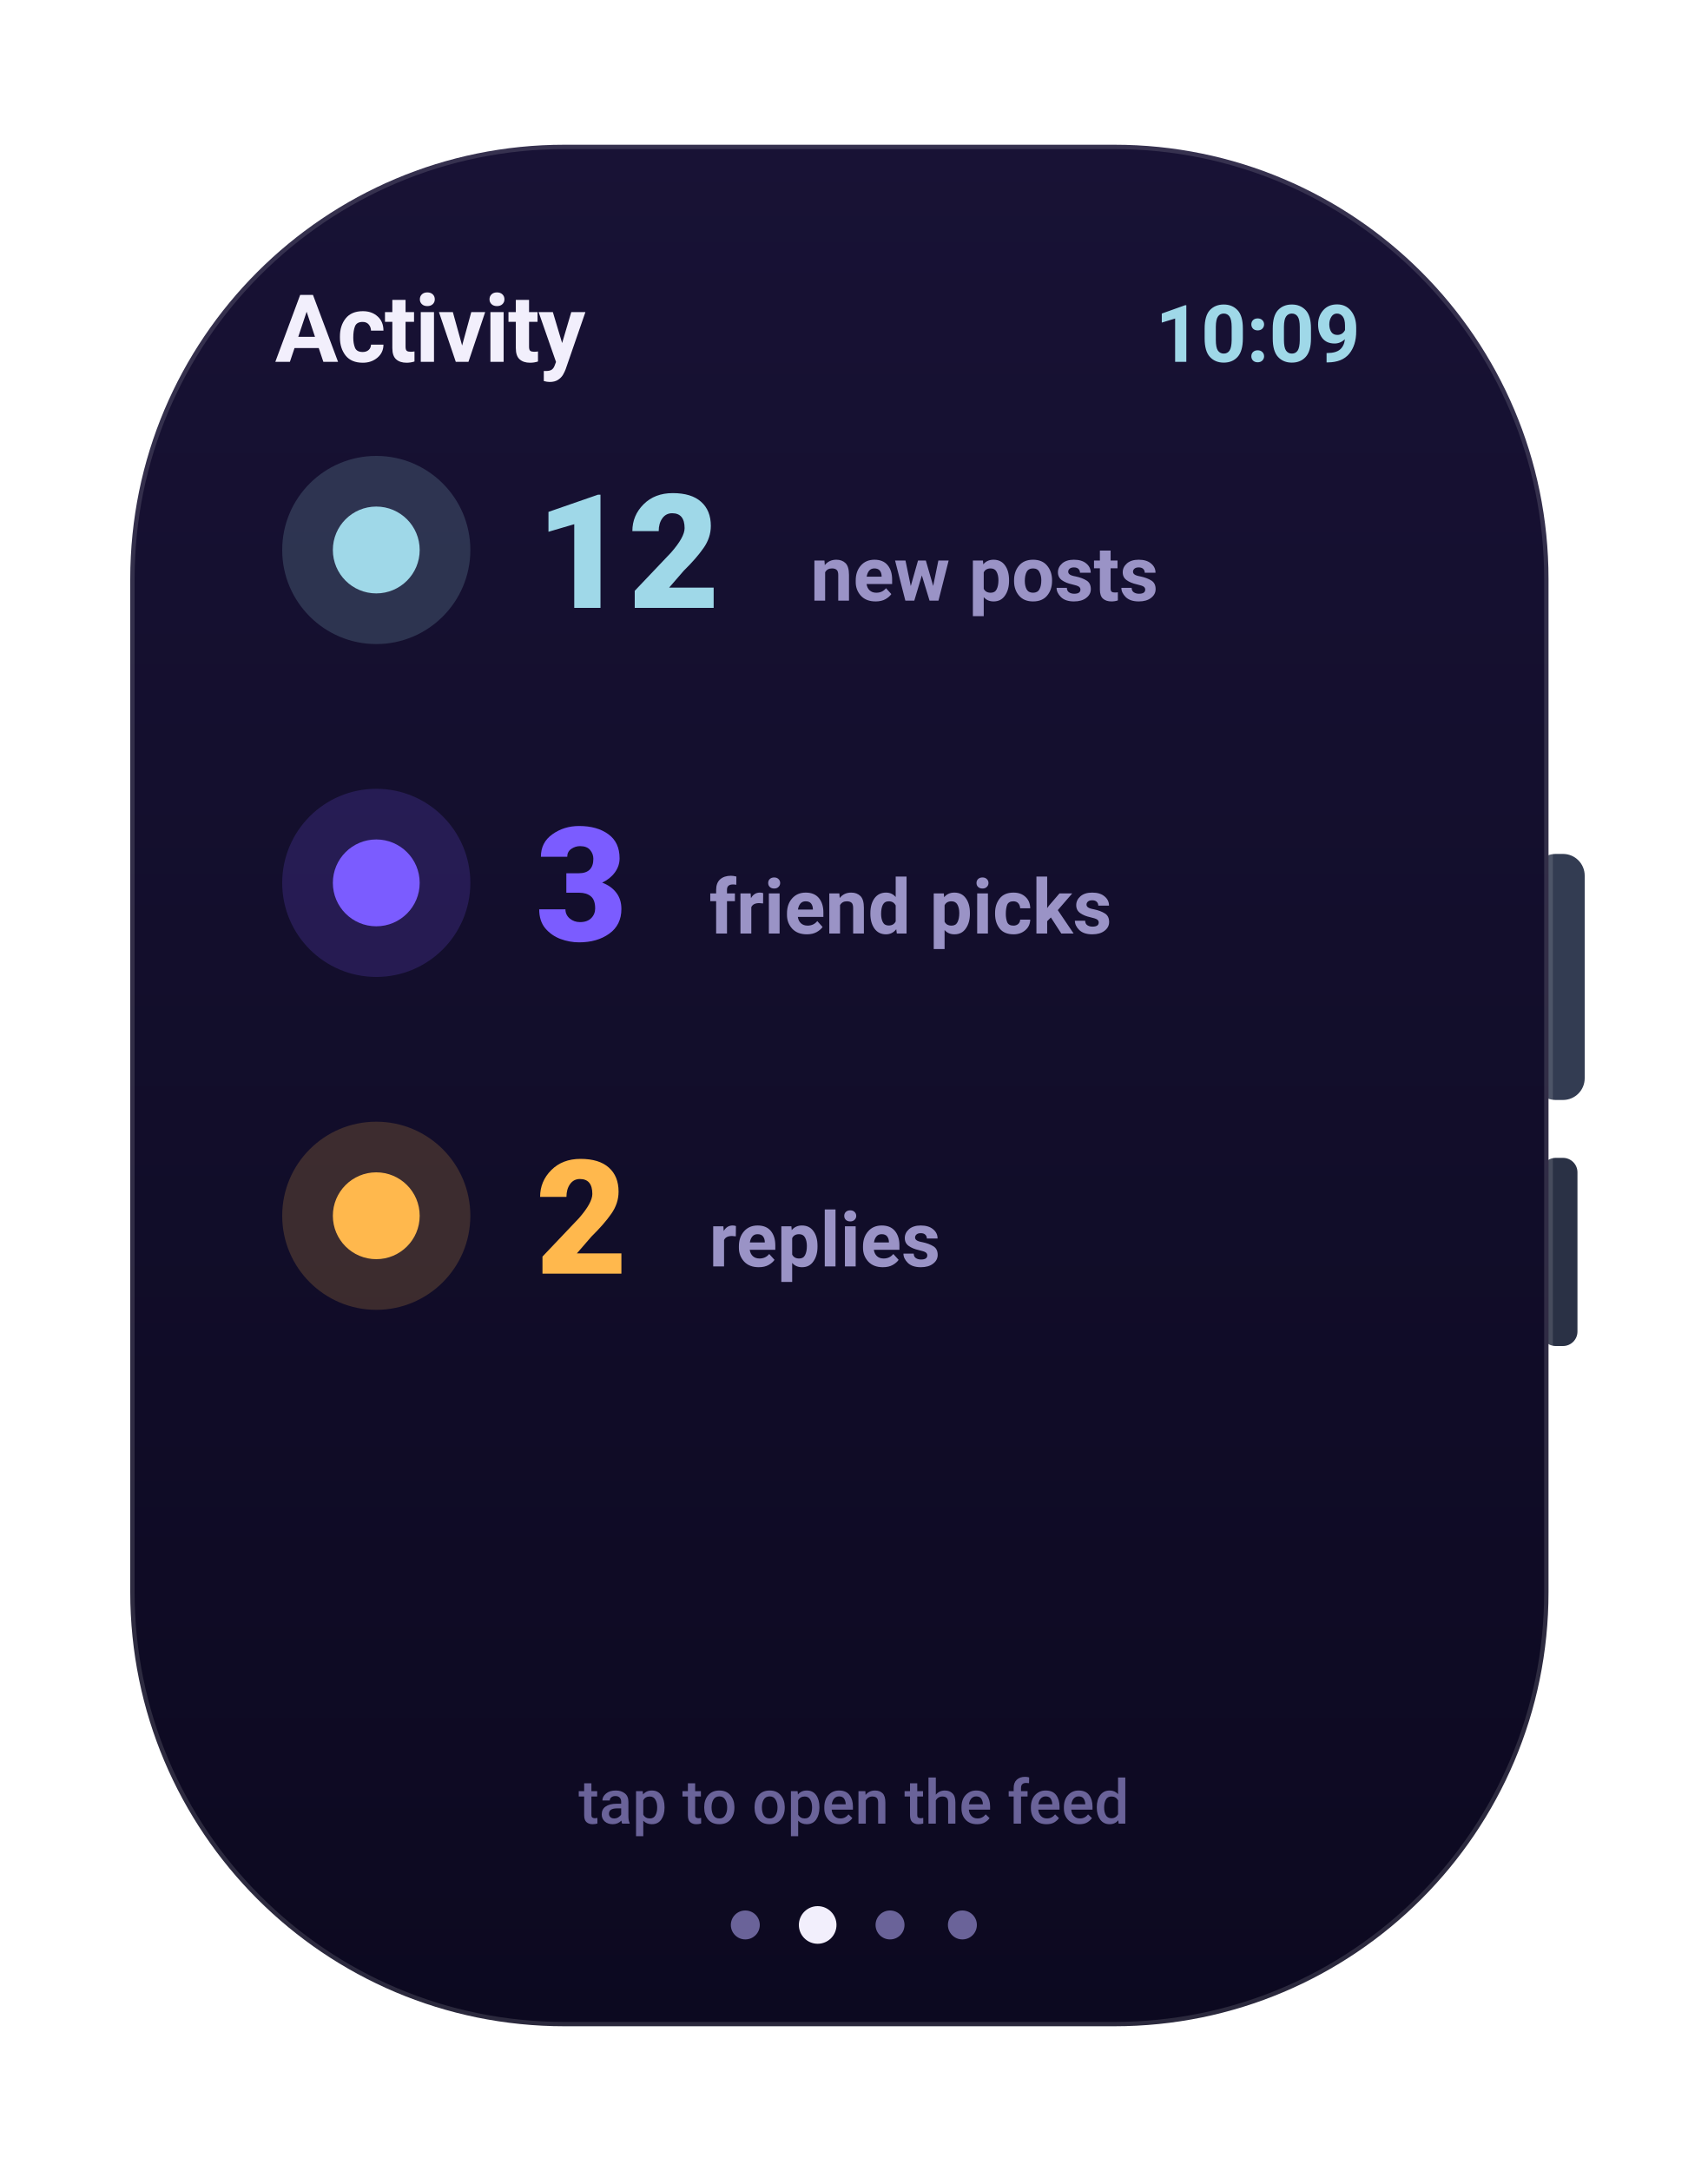
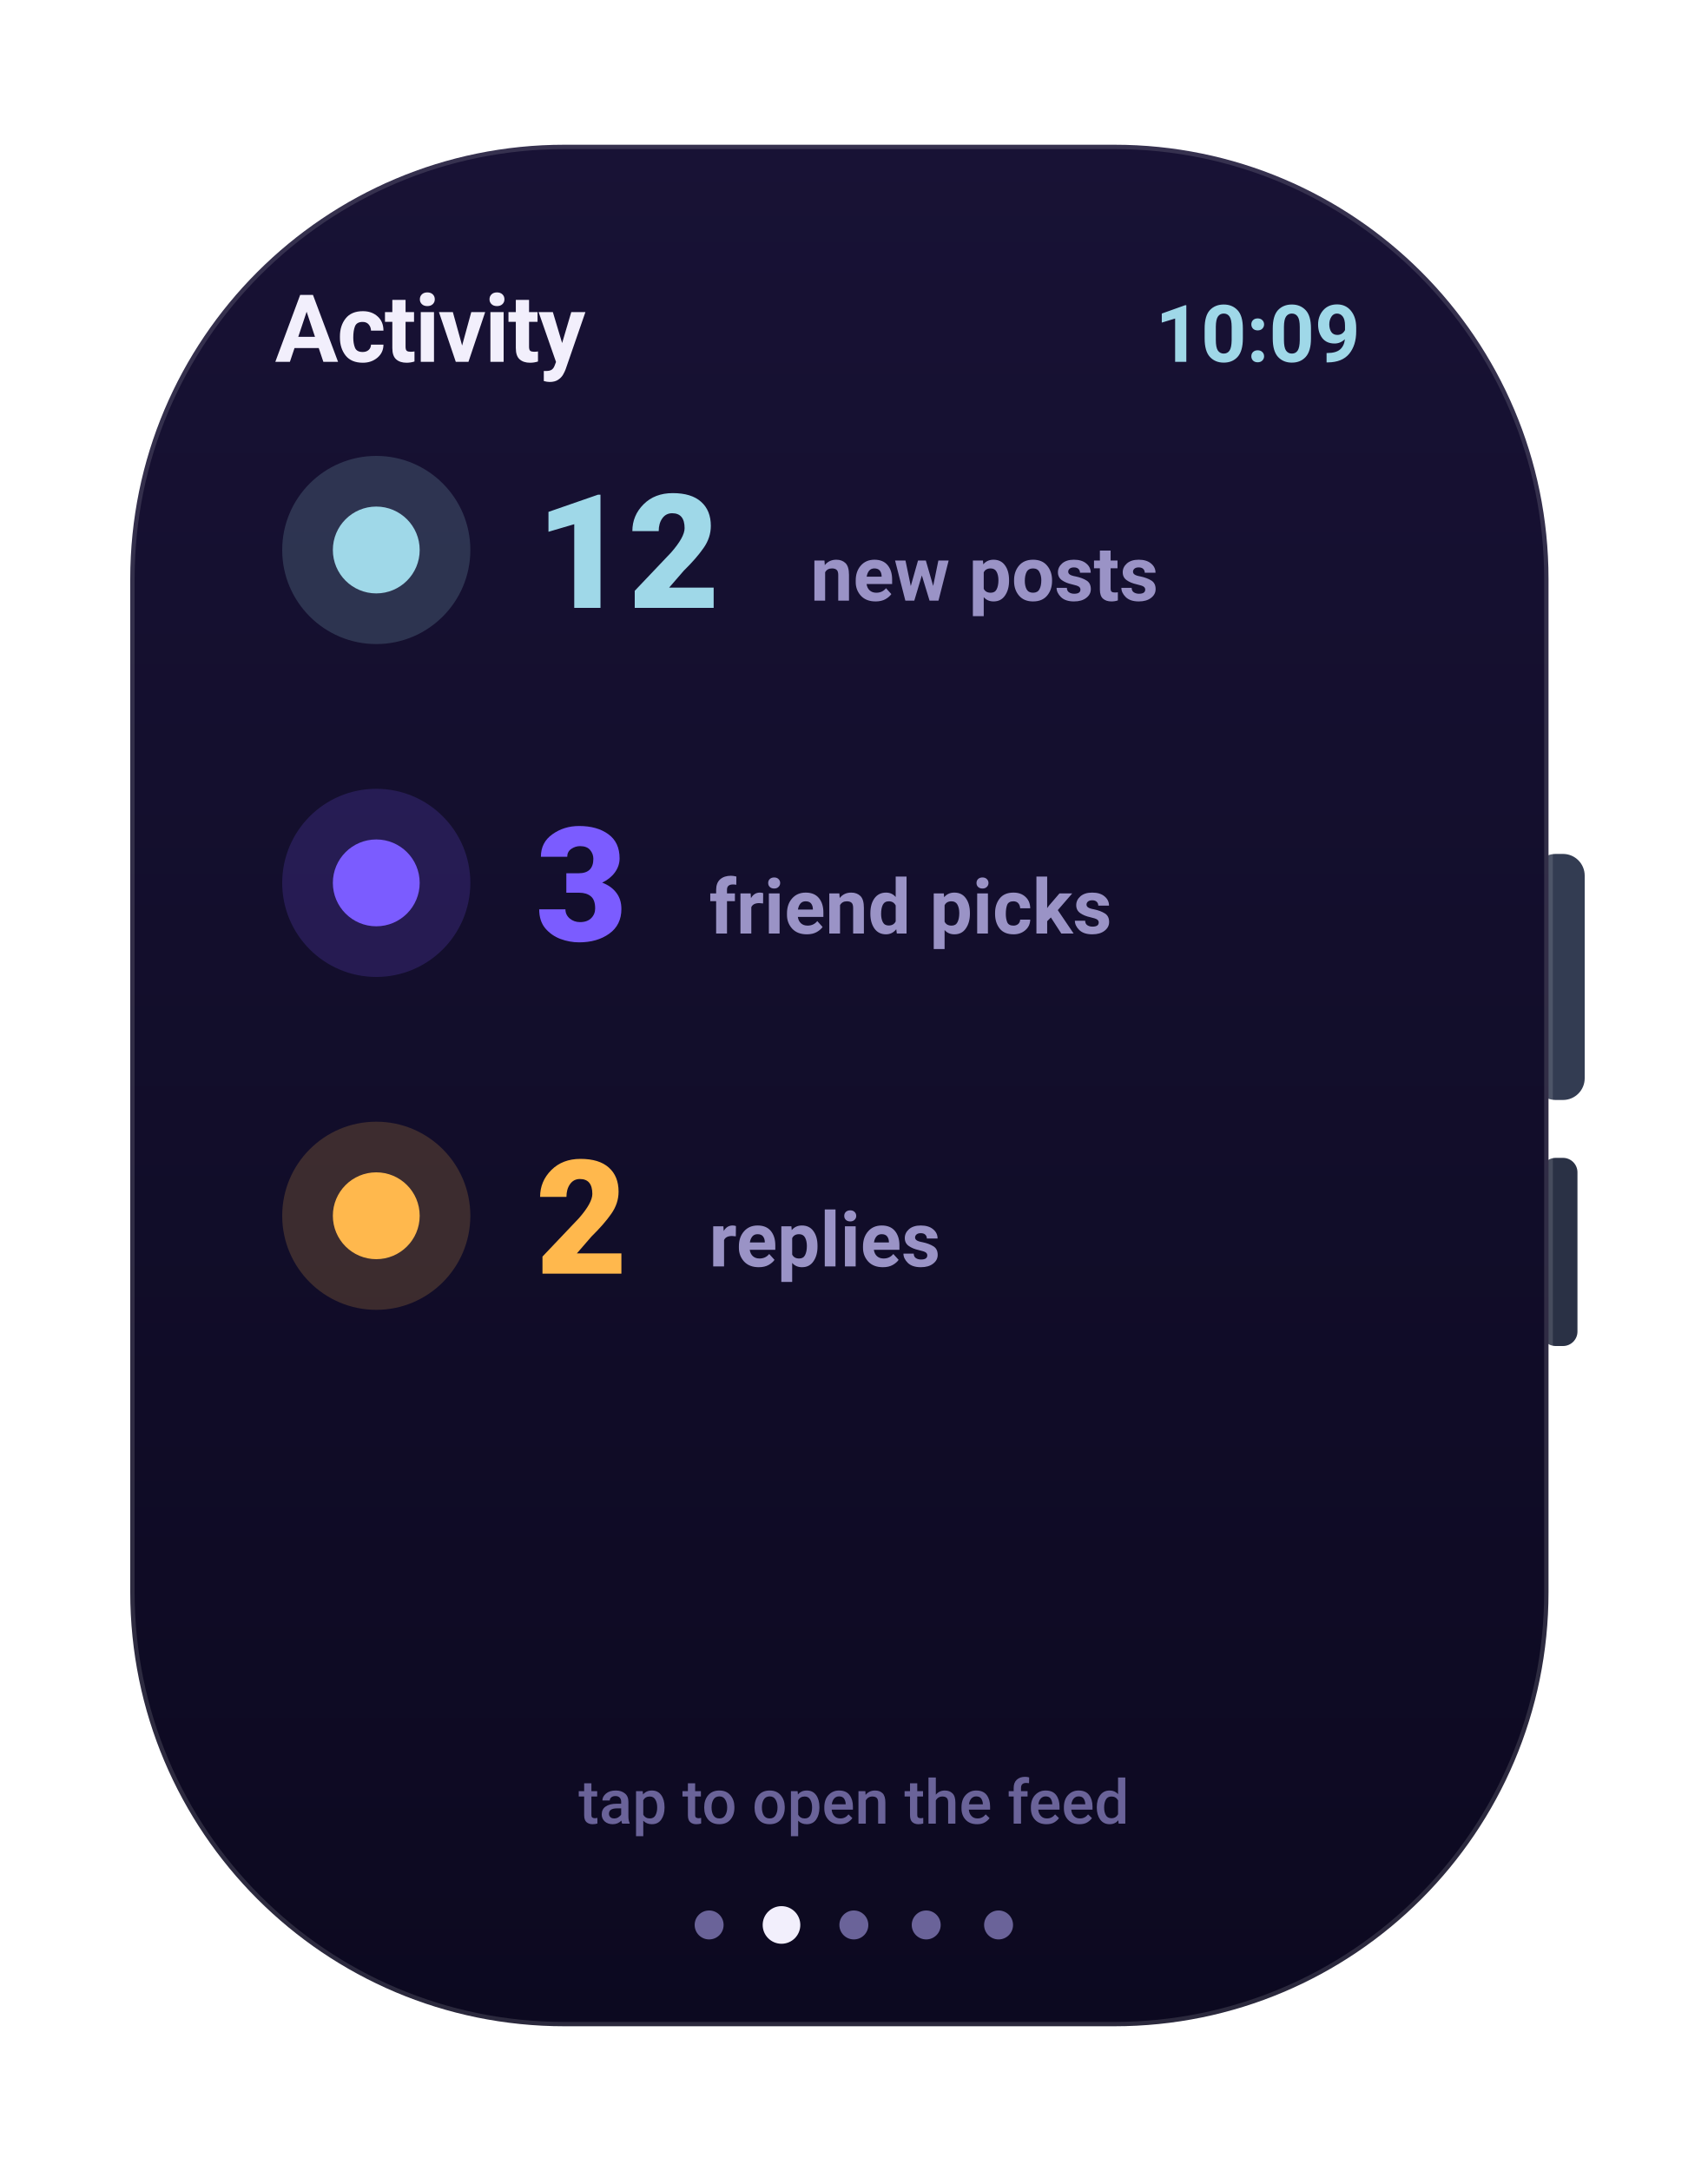
<svg xmlns="http://www.w3.org/2000/svg" width="236" height="300" viewBox="0 0 236 300" role="img" aria-label="Activity watch screen">
  <defs>
    <linearGradient id="gScr" x1="0" y1="0" x2="0" y2="1">
      <stop offset="0" stop-color="#181235" />
      <stop offset="1" stop-color="#0c0920" />
    </linearGradient>
    <linearGradient id="gFrame" x1="0" y1="0" x2="1" y2="1">
      <stop offset="0" stop-color="#141029" />
      <stop offset="1" stop-color="#07050f" />
    </linearGradient>
    <linearGradient id="gCard" x1="0" y1="0" x2="0" y2="1">
      <stop offset="0" stop-color="#201a48" />
      <stop offset="1" stop-color="#181240" />
    </linearGradient>
    <linearGradient id="gBrand" x1="0" y1="0" x2="1" y2="0">
      <stop offset="0" stop-color="#7b5cff" />
      <stop offset="1" stop-color="#9d7bff" />
    </linearGradient>
    <linearGradient id="mV" x1="0" y1="0" x2="1" y2="0">
      <stop offset="0" stop-color="#7b5cff" />
      <stop offset="1" stop-color="#9d7bff" />
    </linearGradient>
    <linearGradient id="mO" x1="0" y1="0" x2="1" y2="0">
      <stop offset="0" stop-color="#f7b731" />
      <stop offset="1" stop-color="#ff7a45" />
    </linearGradient>
    <linearGradient id="mG" x1="0" y1="0" x2="1" y2="0">
      <stop offset="0" stop-color="#2fd27a" />
      <stop offset="1" stop-color="#43e08a" />
    </linearGradient>
    <radialGradient id="orb" cx="34%" cy="30%" r="75%">
      <stop offset="0" stop-color="#c3b0ff" />
      <stop offset="42%" stop-color="#7b5cff" />
      <stop offset="80%" stop-color="#2f6cf0" />
      <stop offset="100%" stop-color="#14204a" />
    </radialGradient>
  </defs>
  <rect x="212.0" y="118.0" width="7.0" height="34.0" rx="3" fill="#333c52" />
  <rect x="213.0" y="160.0" width="5.0" height="26.0" rx="2" fill="#2a3145" />
  <rect x="18.0" y="20.0" width="196.0" height="260.0" rx="60" fill="url(#gScr)" stroke="rgba(255,255,255,0.13)" stroke-width="1.2" />
  <text x="188.0" y="50.0" font-family="-apple-system,BlinkMacSystemFont,'SF Pro Display','SF Pro Text','Segoe UI',Roboto,system-ui,sans-serif" font-size="11" font-weight="700" fill="#9fd8e8" text-anchor="end">10:09</text>
  <text x="38.0" y="50.0" font-family="-apple-system,BlinkMacSystemFont,'SF Pro Display','SF Pro Text','Segoe UI',Roboto,system-ui,sans-serif" font-size="13" font-weight="700" fill="#f2effc" text-anchor="start" letter-spacing="-0.2">Activity</text>
  <circle cx="52" cy="76" r="13" fill="rgba(159,216,232,0.18)" />
  <circle cx="52" cy="76" r="6" fill="#9fd8e8" />
  <text x="74.0" y="84.0" font-family="-apple-system,BlinkMacSystemFont,'SF Pro Display','SF Pro Text','Segoe UI',Roboto,system-ui,sans-serif" font-size="22" font-weight="800" fill="#9fd8e8" text-anchor="start">12</text>
  <text x="112.0" y="83.0" font-family="-apple-system,BlinkMacSystemFont,'SF Pro Display','SF Pro Text','Segoe UI',Roboto,system-ui,sans-serif" font-size="10.5" font-weight="600" fill="#9a93c6" text-anchor="start">new posts</text>
  <circle cx="52" cy="122" r="13" fill="rgba(123,92,255,0.18)" />
  <circle cx="52" cy="122" r="6" fill="#7b5cff" />
  <text x="74.0" y="130.0" font-family="-apple-system,BlinkMacSystemFont,'SF Pro Display','SF Pro Text','Segoe UI',Roboto,system-ui,sans-serif" font-size="22" font-weight="800" fill="#7b5cff" text-anchor="start">3</text>
  <text x="98.0" y="129.0" font-family="-apple-system,BlinkMacSystemFont,'SF Pro Display','SF Pro Text','Segoe UI',Roboto,system-ui,sans-serif" font-size="10.5" font-weight="600" fill="#9a93c6" text-anchor="start">friend picks</text>
  <circle cx="52" cy="168" r="13" fill="rgba(255,184,77,0.18)" />
  <circle cx="52" cy="168" r="6" fill="#ffb84d" />
  <text x="74.0" y="176.0" font-family="-apple-system,BlinkMacSystemFont,'SF Pro Display','SF Pro Text','Segoe UI',Roboto,system-ui,sans-serif" font-size="22" font-weight="800" fill="#ffb84d" text-anchor="start">2</text>
  <text x="98.0" y="175.0" font-family="-apple-system,BlinkMacSystemFont,'SF Pro Display','SF Pro Text','Segoe UI',Roboto,system-ui,sans-serif" font-size="10.5" font-weight="600" fill="#9a93c6" text-anchor="start">replies</text>
  <text x="118.0" y="252.0" font-family="-apple-system,BlinkMacSystemFont,'SF Pro Display','SF Pro Text','Segoe UI',Roboto,system-ui,sans-serif" font-size="8.5" font-weight="500" fill="#6a6399" text-anchor="middle">tap to open the feed</text>
-   <circle cx="103.0" cy="266" r="2" fill="#6a6399" />
-   <circle cx="113.0" cy="266" r="2.6" fill="#f2effc" />
-   <circle cx="123.0" cy="266" r="2" fill="#6a6399" />
-   <circle cx="133.0" cy="266" r="2" fill="#6a6399" />
+   <circle cx="98.0" cy="266" r="2" fill="#6a6399" />
+   <circle cx="108.0" cy="266" r="2.6" fill="#f2effc" />
+   <circle cx="118.0" cy="266" r="2" fill="#6a6399" />
+   <circle cx="128.0" cy="266" r="2" fill="#6a6399" />
+   <circle cx="138.0" cy="266" r="2" fill="#6a6399" />
</svg>
